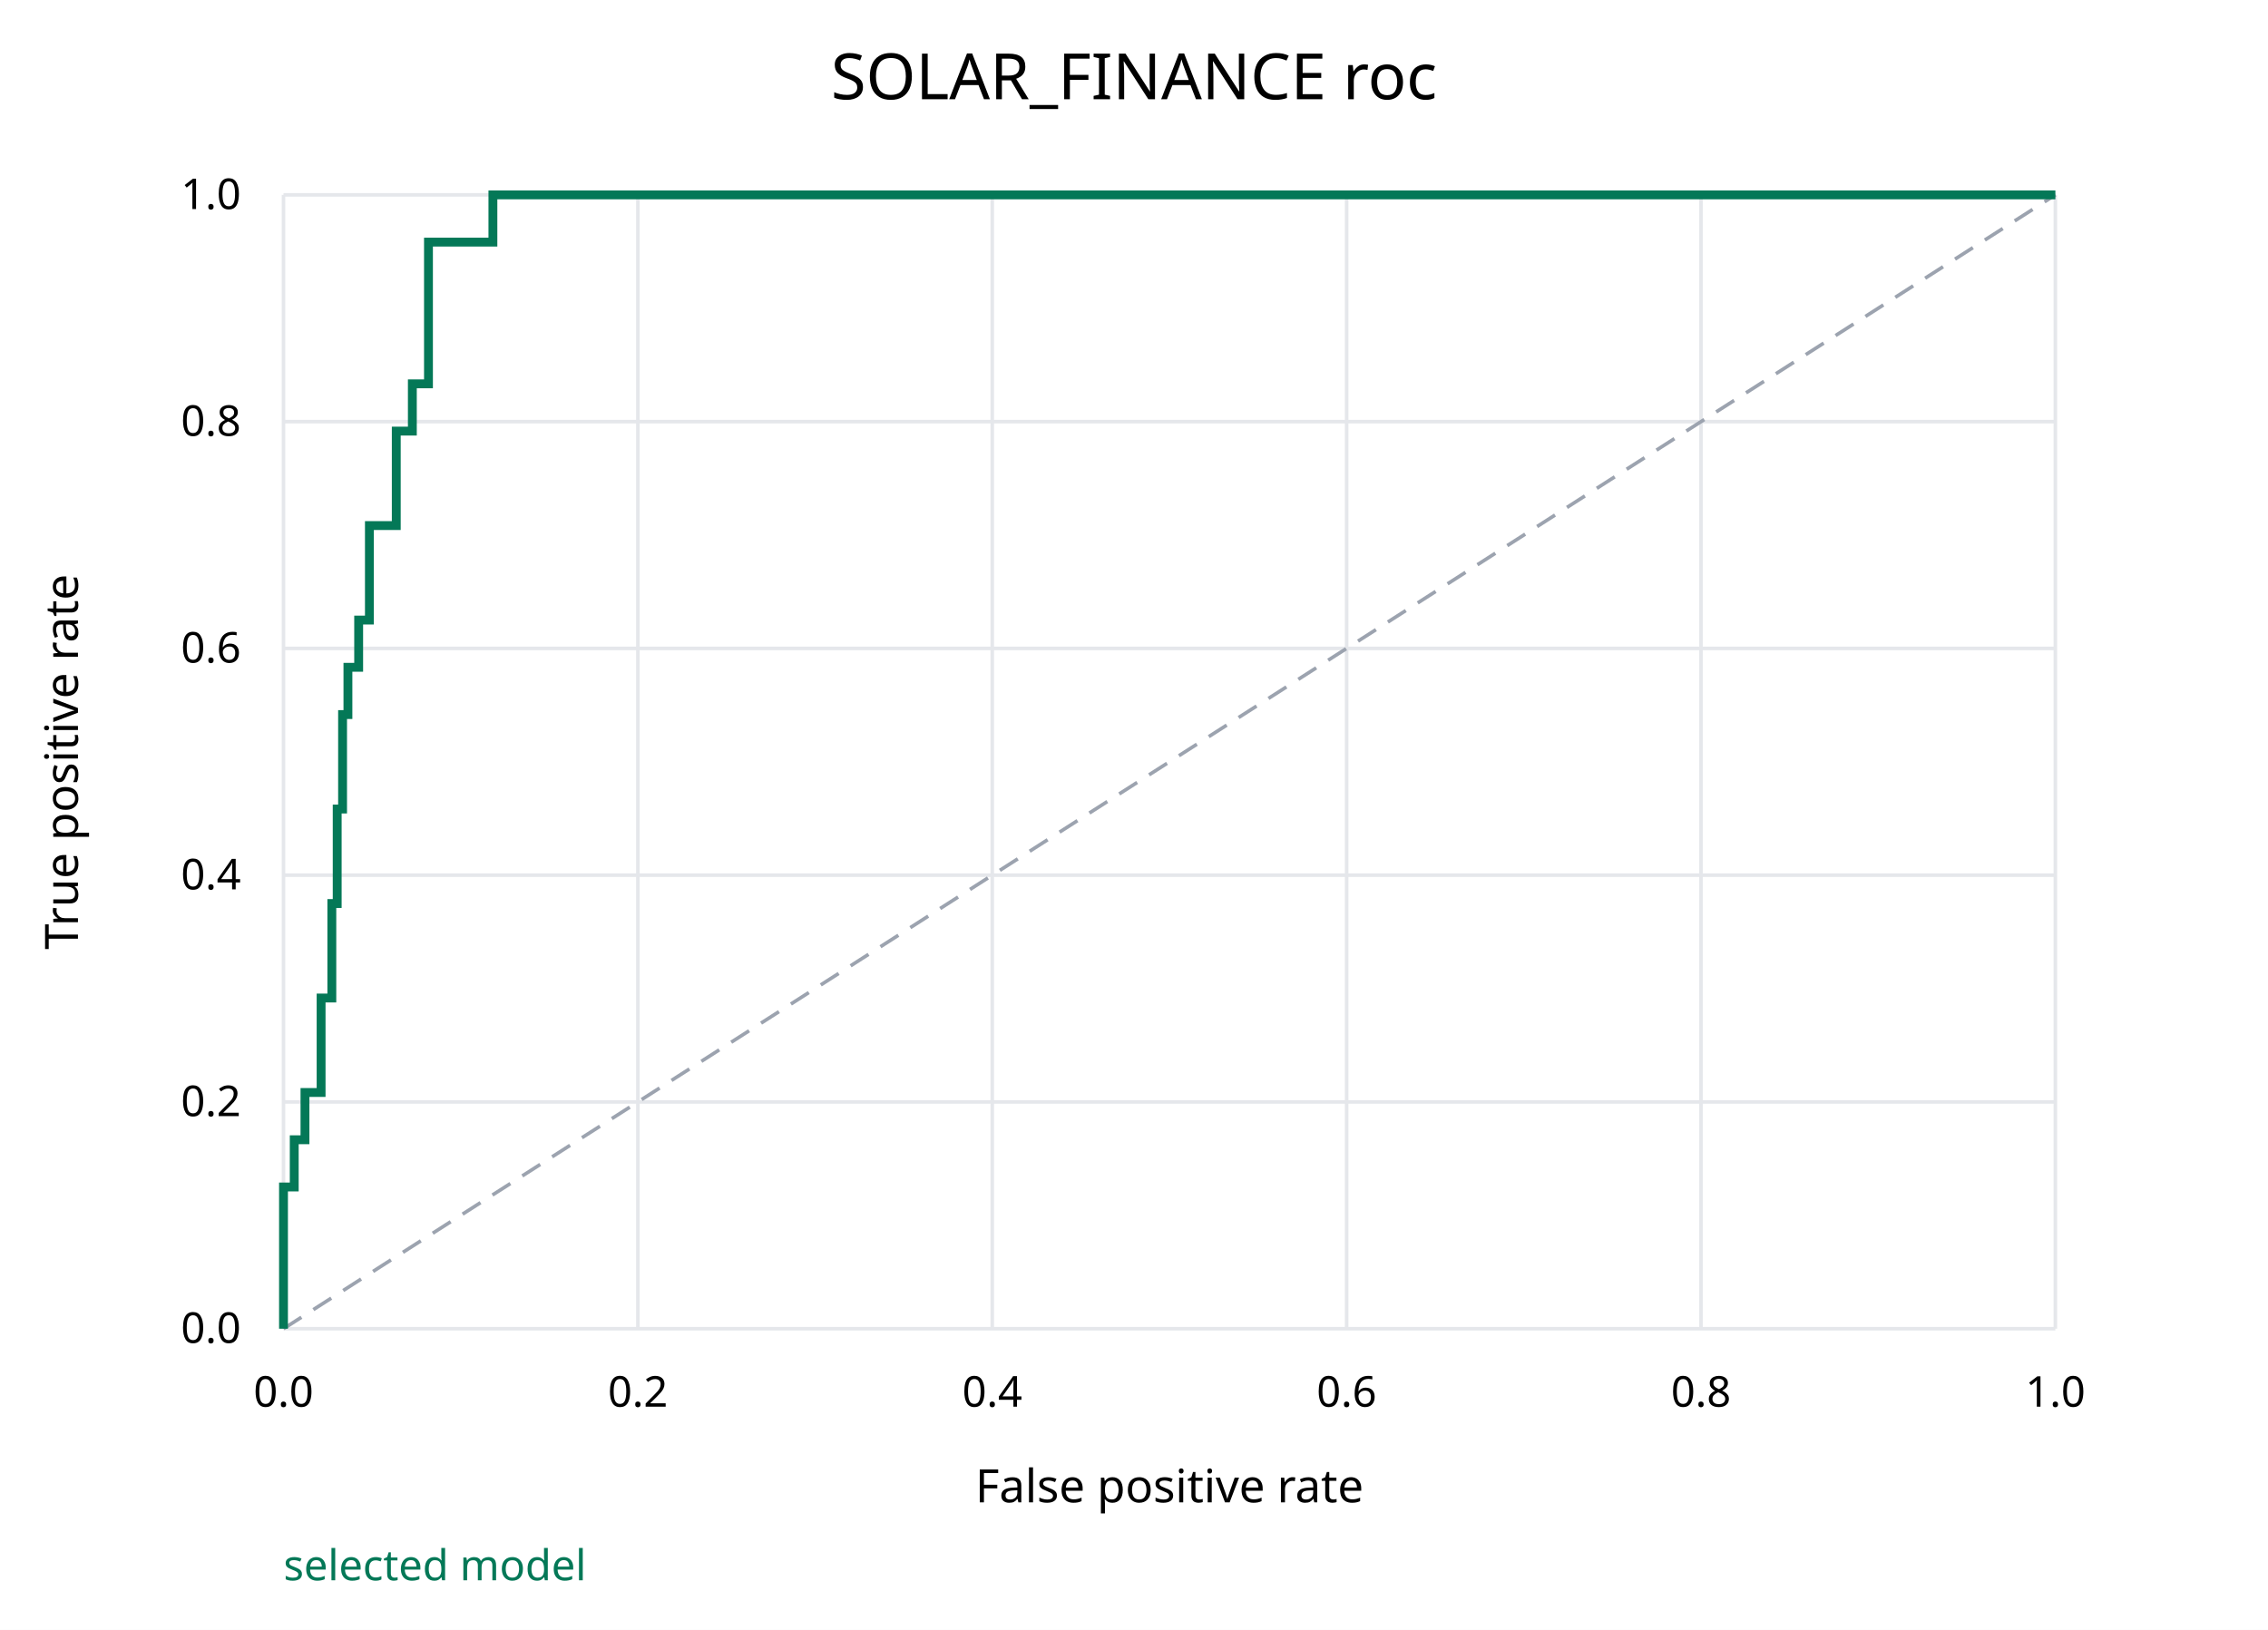
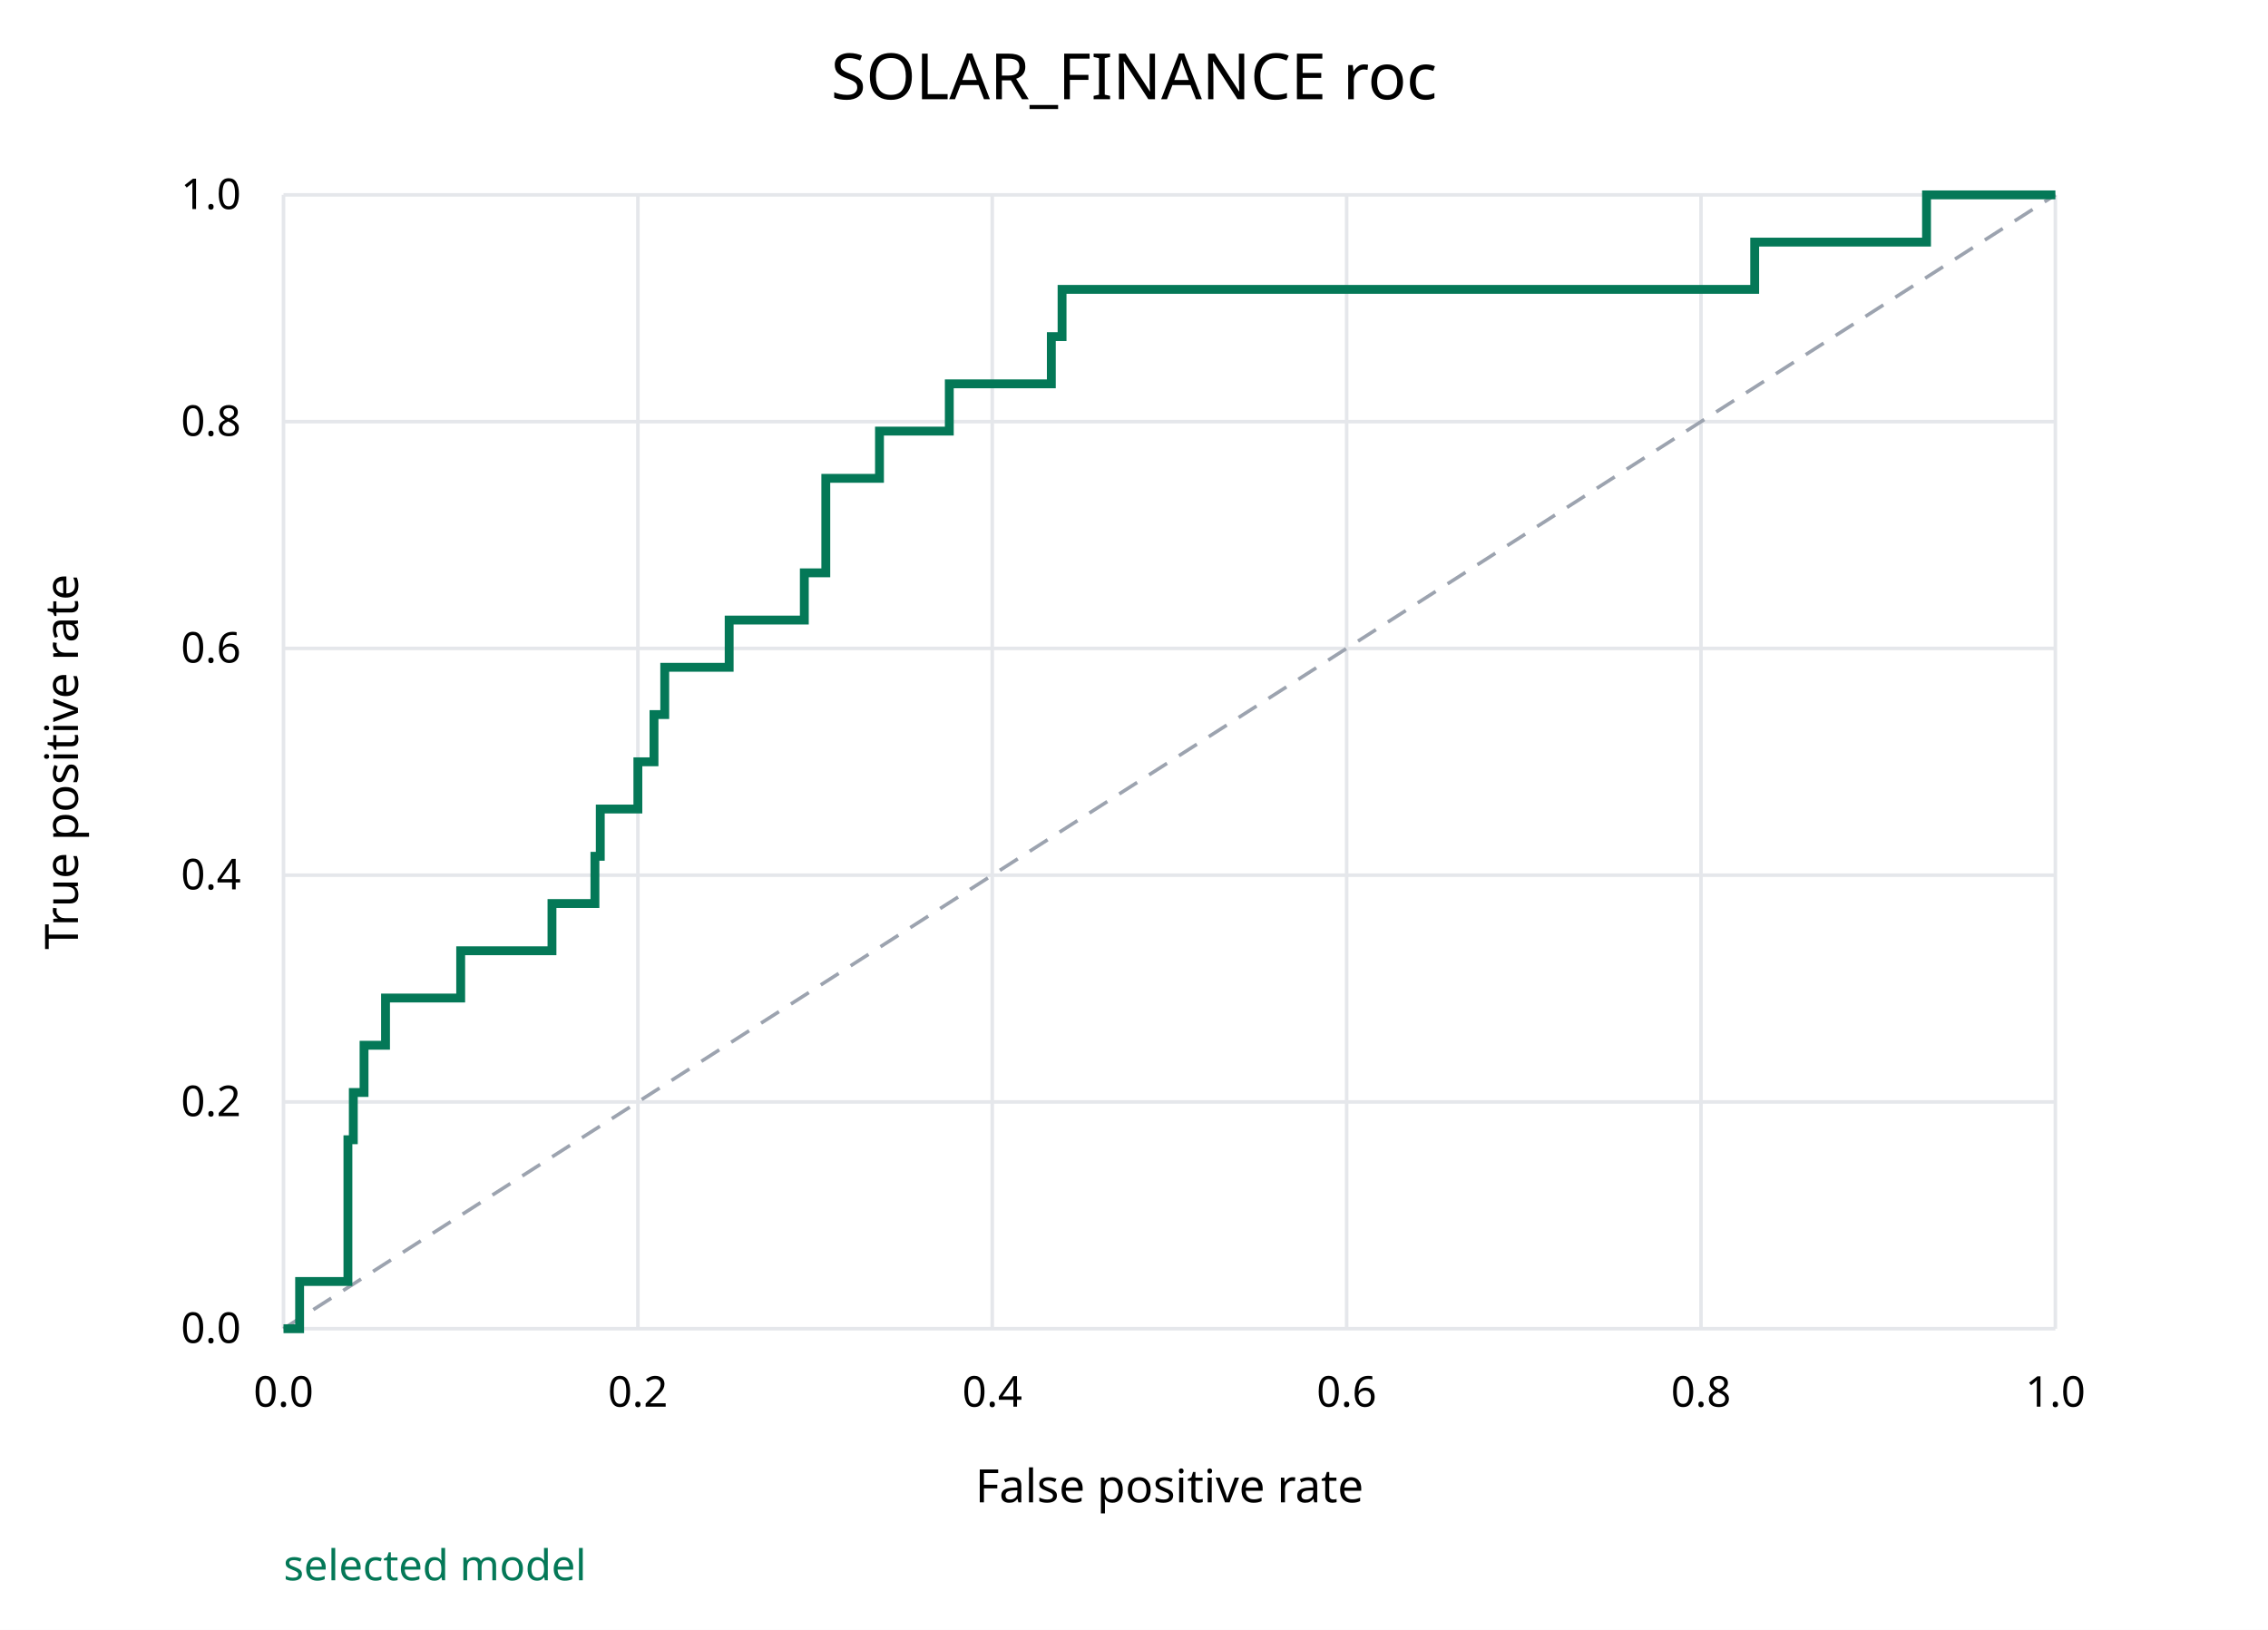
<svg xmlns="http://www.w3.org/2000/svg" width="640" height="460" viewBox="0 0 640 460" role="img" aria-label="SOLAR_FINANCE roc">
  <rect width="100%" height="100%" fill="white" />
  <text x="320" y="28" text-anchor="middle" font-family="sans-serif" font-size="18">SOLAR_FINANCE roc</text>
  <path d="M 80.0 55 V 375 M 80 375.0 H 580" stroke="#e5e7eb" fill="none" />
  <text x="80.0" y="397" text-anchor="middle" font-family="sans-serif" font-size="12">0.0</text>
  <text x="68" y="379.0" text-anchor="end" font-family="sans-serif" font-size="12">0.0</text>
  <path d="M 180.0 55 V 375 M 80 311.0 H 580" stroke="#e5e7eb" fill="none" />
  <text x="180.0" y="397" text-anchor="middle" font-family="sans-serif" font-size="12">0.2</text>
  <text x="68" y="315.0" text-anchor="end" font-family="sans-serif" font-size="12">0.2</text>
  <path d="M 280.0 55 V 375 M 80 247.0 H 580" stroke="#e5e7eb" fill="none" />
  <text x="280.0" y="397" text-anchor="middle" font-family="sans-serif" font-size="12">0.4</text>
  <text x="68" y="251.0" text-anchor="end" font-family="sans-serif" font-size="12">0.4</text>
  <path d="M 380.0 55 V 375 M 80 183.0 H 580" stroke="#e5e7eb" fill="none" />
  <text x="380.0" y="397" text-anchor="middle" font-family="sans-serif" font-size="12">0.6</text>
  <text x="68" y="187.0" text-anchor="end" font-family="sans-serif" font-size="12">0.6</text>
  <path d="M 480.0 55 V 375 M 80 119 H 580" stroke="#e5e7eb" fill="none" />
  <text x="480.0" y="397" text-anchor="middle" font-family="sans-serif" font-size="12">0.8</text>
  <text x="68" y="123" text-anchor="end" font-family="sans-serif" font-size="12">0.8</text>
  <path d="M 580.0 55 V 375 M 80 55.0 H 580" stroke="#e5e7eb" fill="none" />
  <text x="580.0" y="397" text-anchor="middle" font-family="sans-serif" font-size="12">1.0</text>
  <text x="68" y="59.0" text-anchor="end" font-family="sans-serif" font-size="12">1.0</text>
  <polyline points="80.00,375.00 580.00,55.00" stroke="#9ca3af" stroke-dasharray="6 4" fill="none" />
-   <polyline points="80.00,375.00 80.00,361.67 80.00,335.00 83.03,335.00 83.03,321.67 86.06,321.67 86.06,308.33 90.61,308.33 90.61,281.67 93.64,281.67 93.64,255.00 95.15,255.00 95.15,228.33 96.67,228.33 96.67,201.67 98.18,201.67 98.18,188.33 101.21,188.33 101.21,175.00 104.24,175.00 104.24,148.33 111.82,148.33 111.82,121.67 116.36,121.67 116.36,108.33 120.91,108.33 120.91,68.33 139.09,68.33 139.09,55.00 576.97,55.00 580.00,55.00" stroke="#047857" stroke-width="2.5" fill="none" />
+   <polyline points="80.00,375.00 81.52,375.00 84.55,375.00 84.55,361.67 98.18,361.67 98.18,321.67 99.70,321.67 99.70,308.33 102.73,308.33 102.73,295.00 108.79,295.00 108.79,281.67 130.00,281.67 130.00,268.33 155.76,268.33 155.76,255.00 167.88,255.00 167.88,241.67 169.39,241.67 169.39,228.33 180.00,228.33 180.00,215.00 184.55,215.00 184.55,201.67 187.58,201.67 187.58,188.33 205.76,188.33 205.76,175.00 226.97,175.00 226.97,161.67 233.03,161.67 233.03,135.00 248.18,135.00 248.18,121.67 267.88,121.67 267.88,108.33 296.67,108.33 296.67,95.00 299.70,95.00 299.70,81.67 495.15,81.67 495.15,68.33 543.64,68.33 543.64,55.00 580.00,55.00" stroke="#047857" stroke-width="2.5" fill="none" />
  <text x="80" y="446" fill="#047857" font-family="sans-serif" font-size="12">selected model</text>
  <text x="330" y="424" text-anchor="middle" font-family="sans-serif" font-size="13">False positive rate</text>
  <text transform="translate(22 215) rotate(-90)" text-anchor="middle" font-family="sans-serif" font-size="13">True positive rate</text>
</svg>
